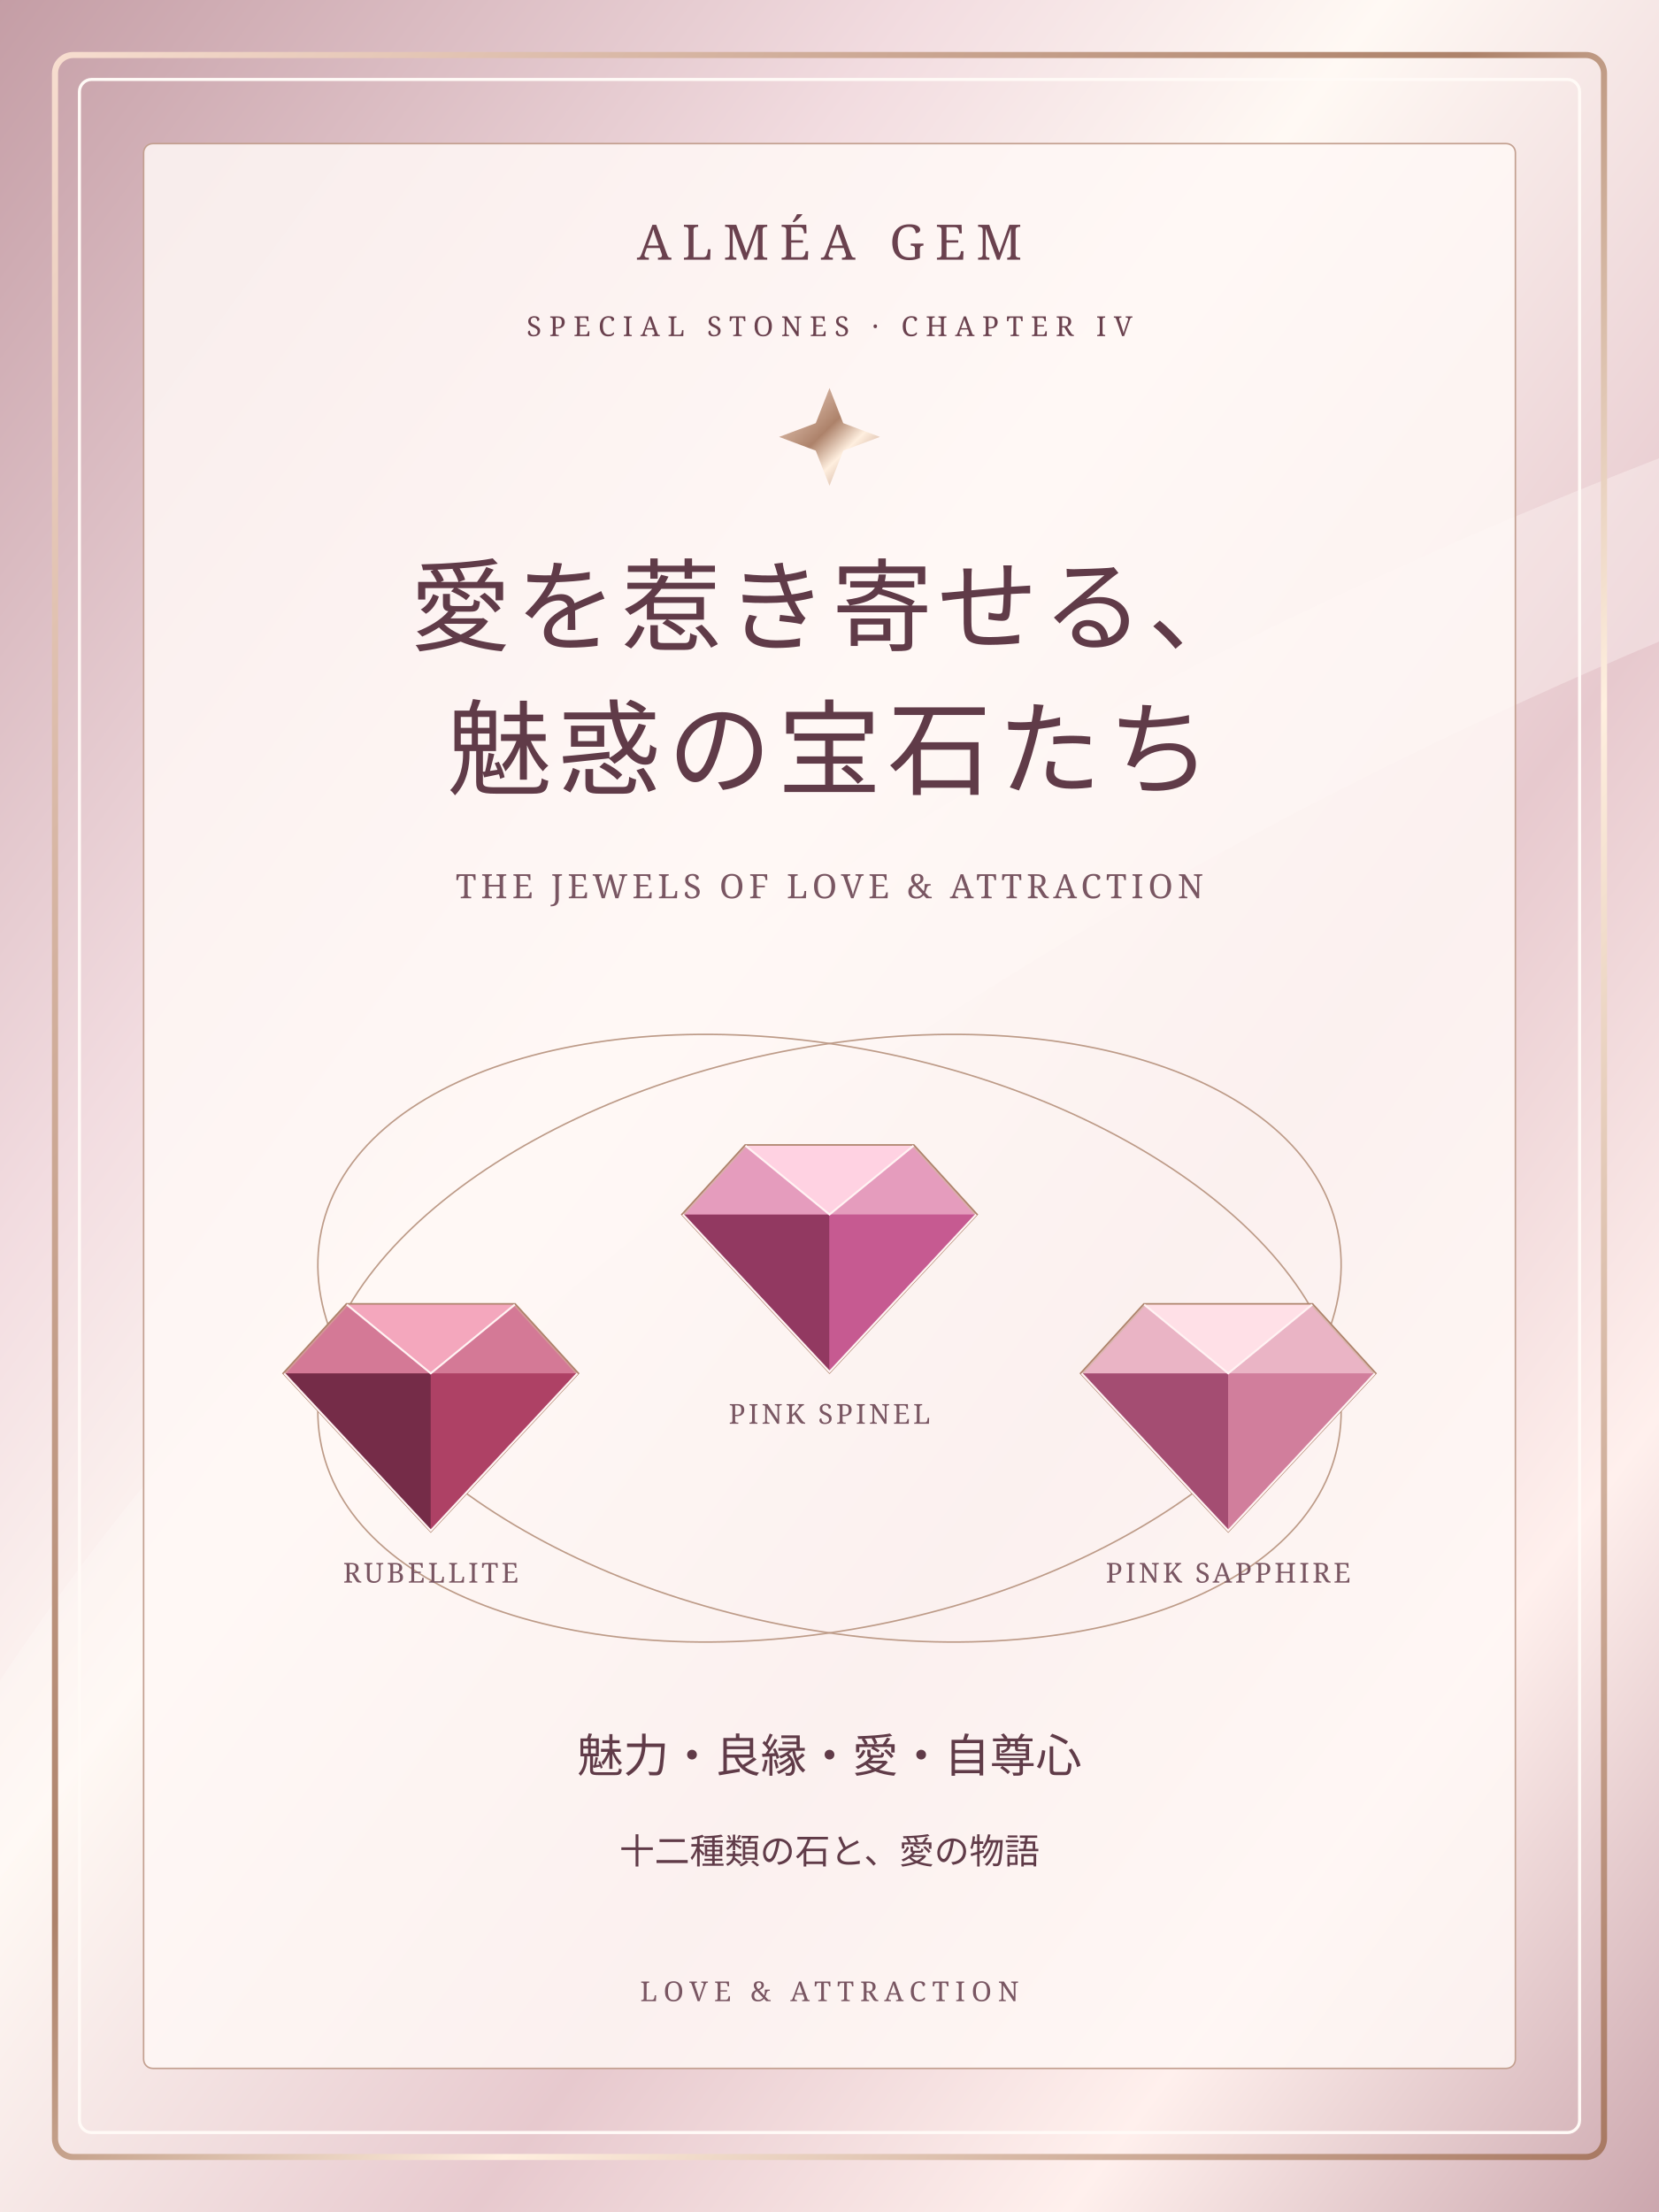
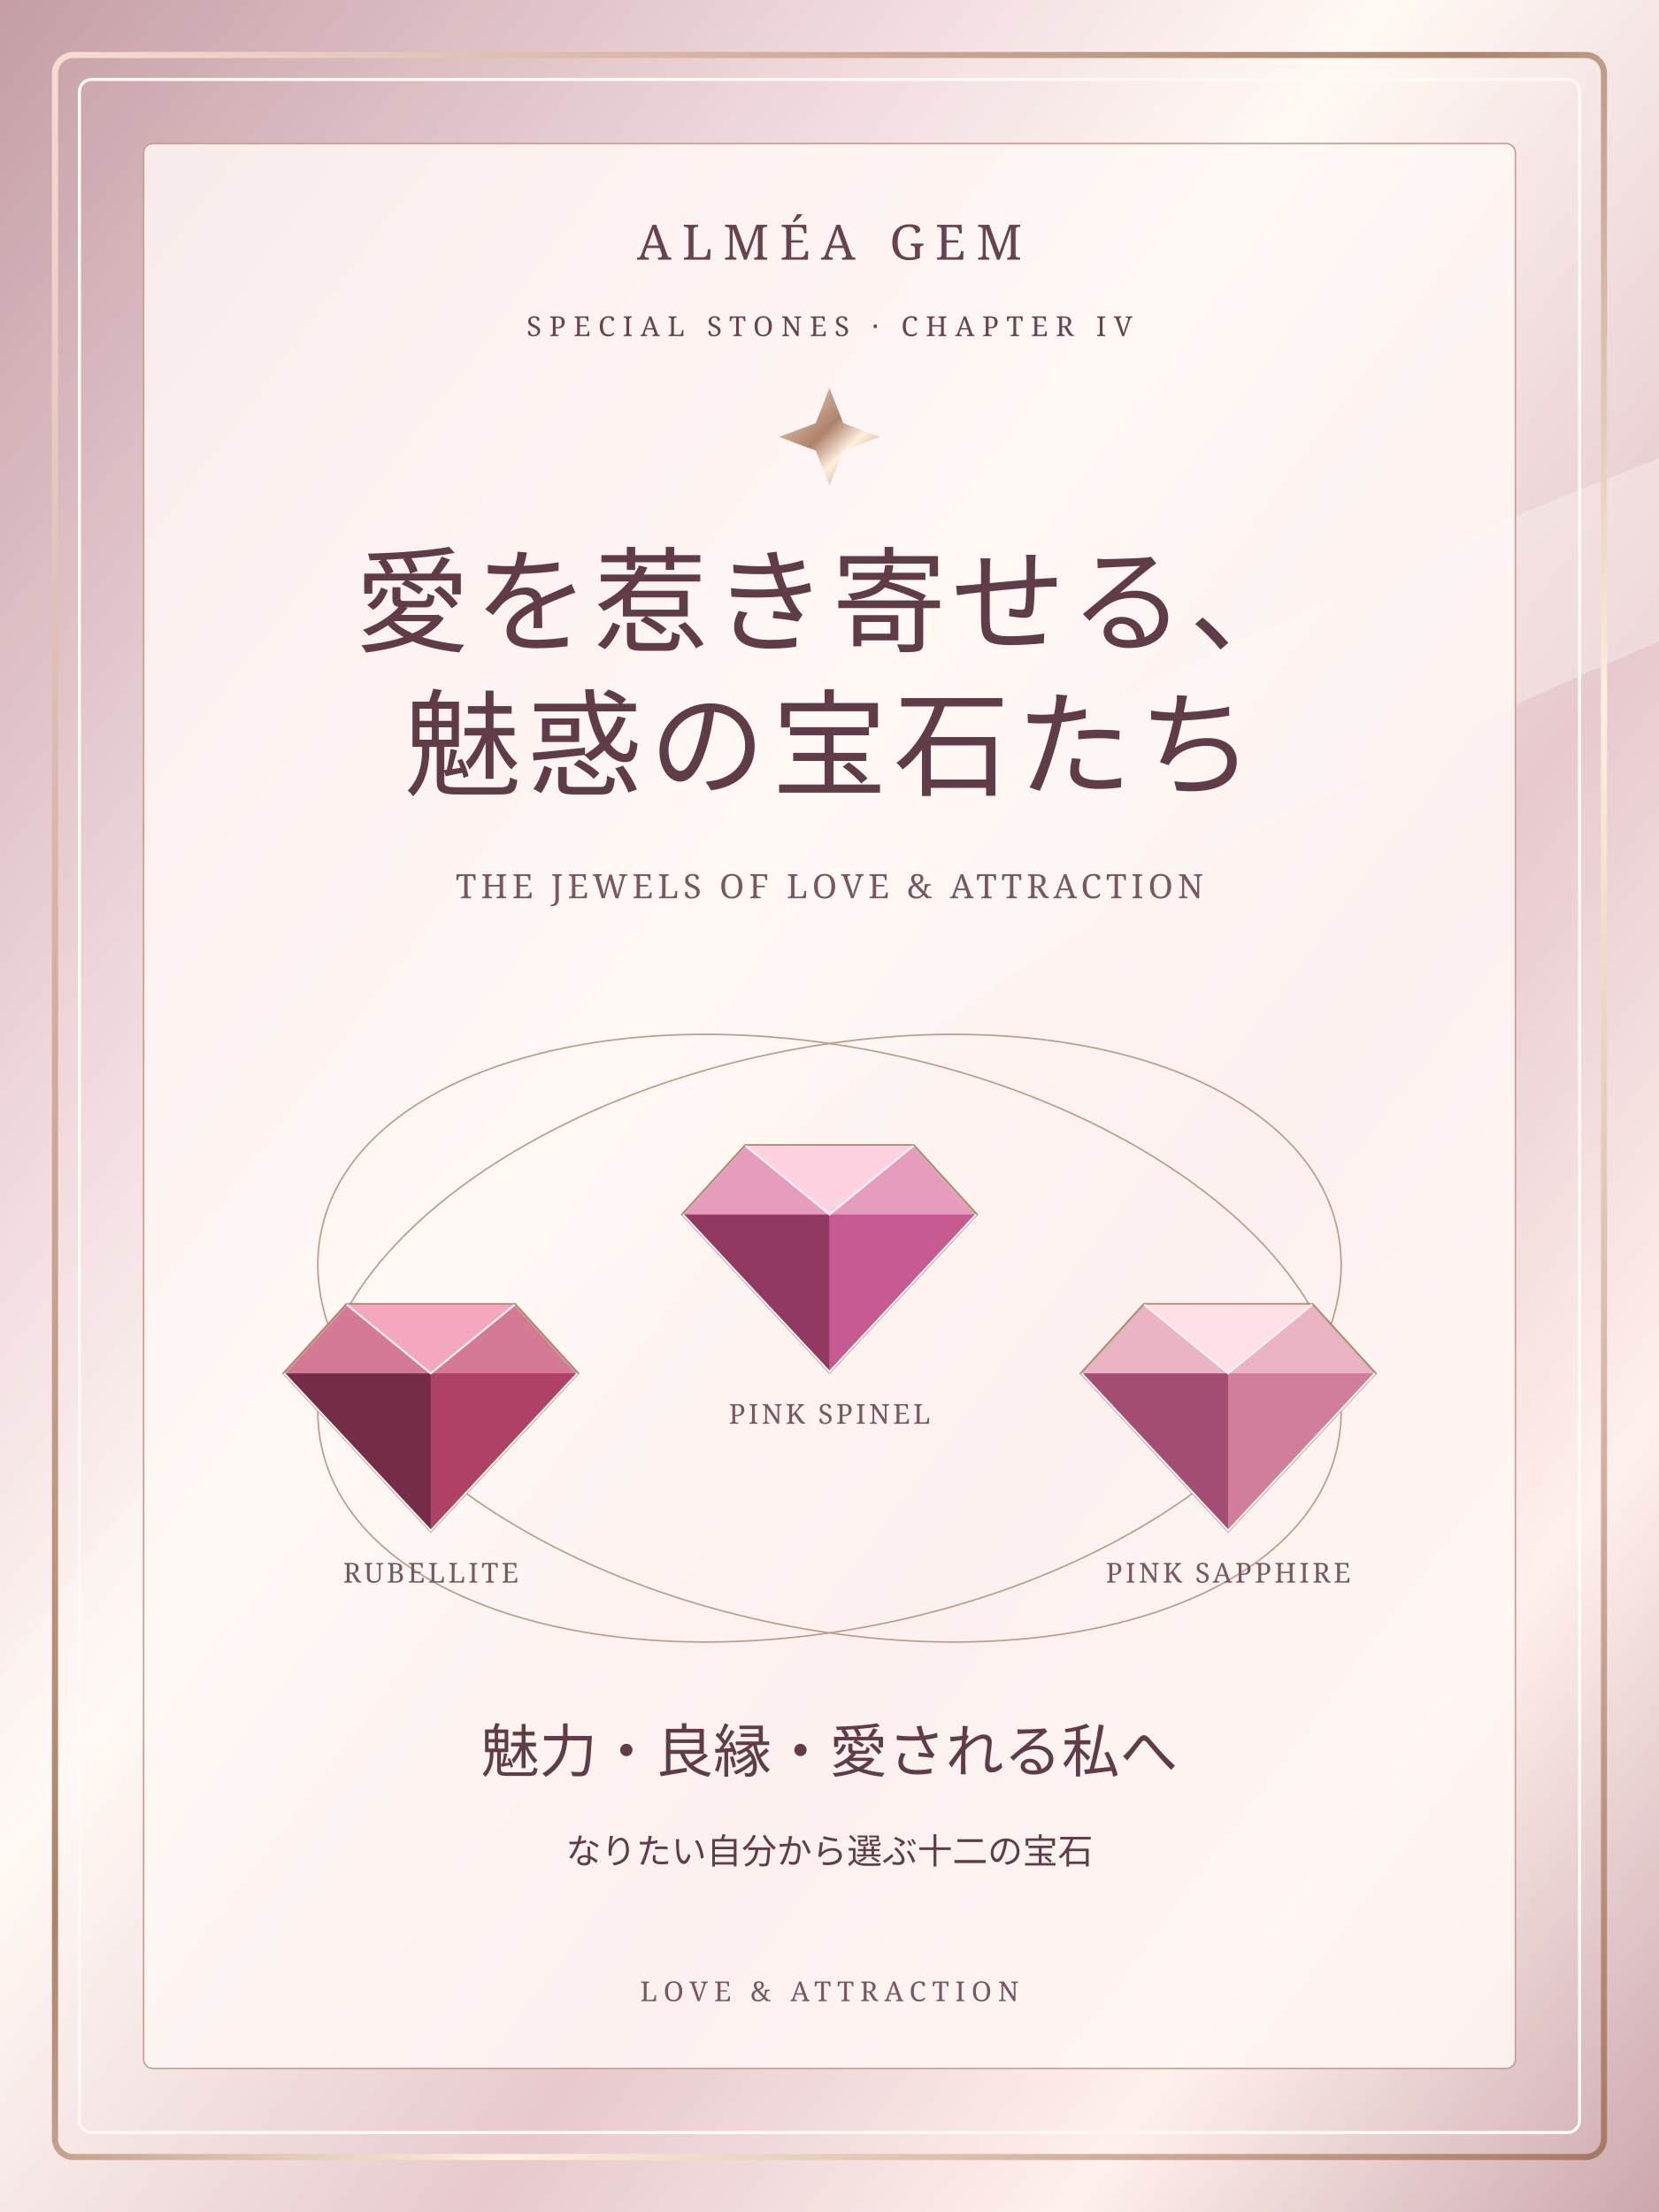
<svg xmlns="http://www.w3.org/2000/svg" width="1086" height="1448" viewBox="0 0 1086 1448" role="img" aria-labelledby="t d">
  <defs>
    <linearGradient id="s" x1="0" y1="0" x2="1" y2="1">
      <stop stop-color="#c49da5" />
      <stop offset=".28" stop-color="#f2dce0" />
      <stop offset=".42" stop-color="#fff9f4" />
      <stop offset=".64" stop-color="#e7c9ce" />
      <stop offset=".82" stop-color="#fff0ed" />
      <stop offset="1" stop-color="#cba6ad" />
    </linearGradient>
    <linearGradient id="g" x1="0" y1="0" x2="1" y2="1">
      <stop stop-color="#f7ddcf" />
      <stop offset=".45" stop-color="#ad826a" />
      <stop offset=".65" stop-color="#ffefdf" />
      <stop offset="1" stop-color="#a87963" />
    </linearGradient>
  </defs>
  <rect width="1086" height="1448" fill="url(#s)" />
  <path d="M0 1100Q340 590 1086 300V420Q400 710 0 1230Z" fill="#fff9f6" opacity=".35" />
  <rect x="36" y="36" width="1014" height="1376" rx="12" stroke="url(#g)" stroke-width="4" fill="none" />
  <rect x="52" y="52" width="982" height="1344" rx="8" stroke="#fffaf6" stroke-width="2" fill="none" />
  <rect x="94" y="94" width="898" height="1260" rx="6" fill="#fff8f6" fill-opacity=".84" stroke="#c3a090" />
  <g text-anchor="middle" fill="#6a414e" font-family="Georgia,serif">
    <text x="543" y="170" font-size="32" letter-spacing="7">ALMÉA GEM</text>
    <text x="543" y="220" font-size="18" letter-spacing="5">SPECIAL STONES · CHAPTER IV</text>
  </g>
  <path d="M543 254l9 23 24 9-24 9-9 23-9-23-24-9 24-9z" fill="url(#g)" />
  <g fill="#603b48" text-anchor="middle" font-family="'Yu Mincho','Hiragino Mincho ProN',serif">
-     <text x="543" y="421" font-size="66" letter-spacing="3">愛を惹き寄せる、</text>
-     <text x="543" y="515" font-size="68" letter-spacing="4">魅惑の宝石たち</text>
+     <text x="543" y="421" font-size="75" letter-spacing="3">愛を惹き寄せる、</text>
+     <text x="543" y="515" font-size="76" letter-spacing="4">魅惑の宝石たち</text>
  </g>
  <text x="543" y="588" text-anchor="middle" fill="#795662" font-family="Georgia,serif" font-size="22" letter-spacing="3">THE JEWELS OF LOVE &amp; ATTRACTION</text>
  <g fill="none" stroke="#bd9b88">
    <ellipse cx="543" cy="876" rx="340" ry="190" transform="rotate(-12 543 876)" />
    <ellipse cx="543" cy="876" rx="340" ry="190" transform="rotate(12 543 876)" />
  </g>
  <g transform="translate(282 894)">
    <path d="M-55-40H55L96 5L0 108L-96 5Z" fill="#ae4165" stroke="#ad826a" stroke-width="2" />
    <path d="M-55-40H55L0 5Z" fill="#f4a7bd" />
    <path d="M-96 5H0V108Z" fill="#752c48" />
    <path d="M0 5H96L0 108Z" fill="#ae4165" />
    <path d="M-55-40L-96 5H0ZM55-40L96 5H0Z" fill="#f4a7bd" opacity=".55" />
    <path d="M-96 5L0 108L96 5M-55-40L0 5L55-40" fill="none" stroke="#fff3f3" stroke-width="1.3" />
  </g>
  <g transform="translate(543 790)">
    <path d="M-55-40H55L96 5L0 108L-96 5Z" fill="#c65a91" stroke="#ad826a" stroke-width="2" />
    <path d="M-55-40H55L0 5Z" fill="#ffd2e2" />
    <path d="M-96 5H0V108Z" fill="#923961" />
    <path d="M0 5H96L0 108Z" fill="#c65a91" />
    <path d="M-55-40L-96 5H0ZM55-40L96 5H0Z" fill="#ffd2e2" opacity=".55" />
    <path d="M-96 5L0 108L96 5M-55-40L0 5L55-40" fill="none" stroke="#fff3f3" stroke-width="1.3" />
  </g>
  <g transform="translate(804 894)">
    <path d="M-55-40H55L96 5L0 108L-96 5Z" fill="#d17e9c" stroke="#ad826a" stroke-width="2" />
    <path d="M-55-40H55L0 5Z" fill="#ffe0e7" />
    <path d="M-96 5H0V108Z" fill="#a44d72" />
    <path d="M0 5H96L0 108Z" fill="#d17e9c" />
    <path d="M-55-40L-96 5H0ZM55-40L96 5H0Z" fill="#ffe0e7" opacity=".55" />
    <path d="M-96 5L0 108L96 5M-55-40L0 5L55-40" fill="none" stroke="#fff3f3" stroke-width="1.3" />
  </g>
  <g text-anchor="middle" fill="#795662" font-family="Georgia,serif" font-size="18" letter-spacing="2">
    <text x="282" y="1036">RUBELLITE</text>
    <text x="543" y="932">PINK SPINEL</text>
    <text x="804" y="1036">PINK SAPPHIRE</text>
  </g>
  <g fill="#603b48" text-anchor="middle" font-family="'Yu Mincho',serif">
-     <text x="543" y="1160" font-size="30">魅力・良縁・愛・自尊心</text>
-     <text x="543" y="1220" font-size="23">十二種類の石と、愛の物語</text>
+     <text x="543" y="1160" font-size="38">魅力・良縁・愛される私へ</text>
+     <text x="543" y="1220" font-size="23">なりたい自分から選ぶ十二の宝石</text>
  </g>
  <text x="543" y="1310" text-anchor="middle" fill="#795662" font-family="Georgia,serif" font-size="18" letter-spacing="4">LOVE &amp; ATTRACTION</text>
</svg>
